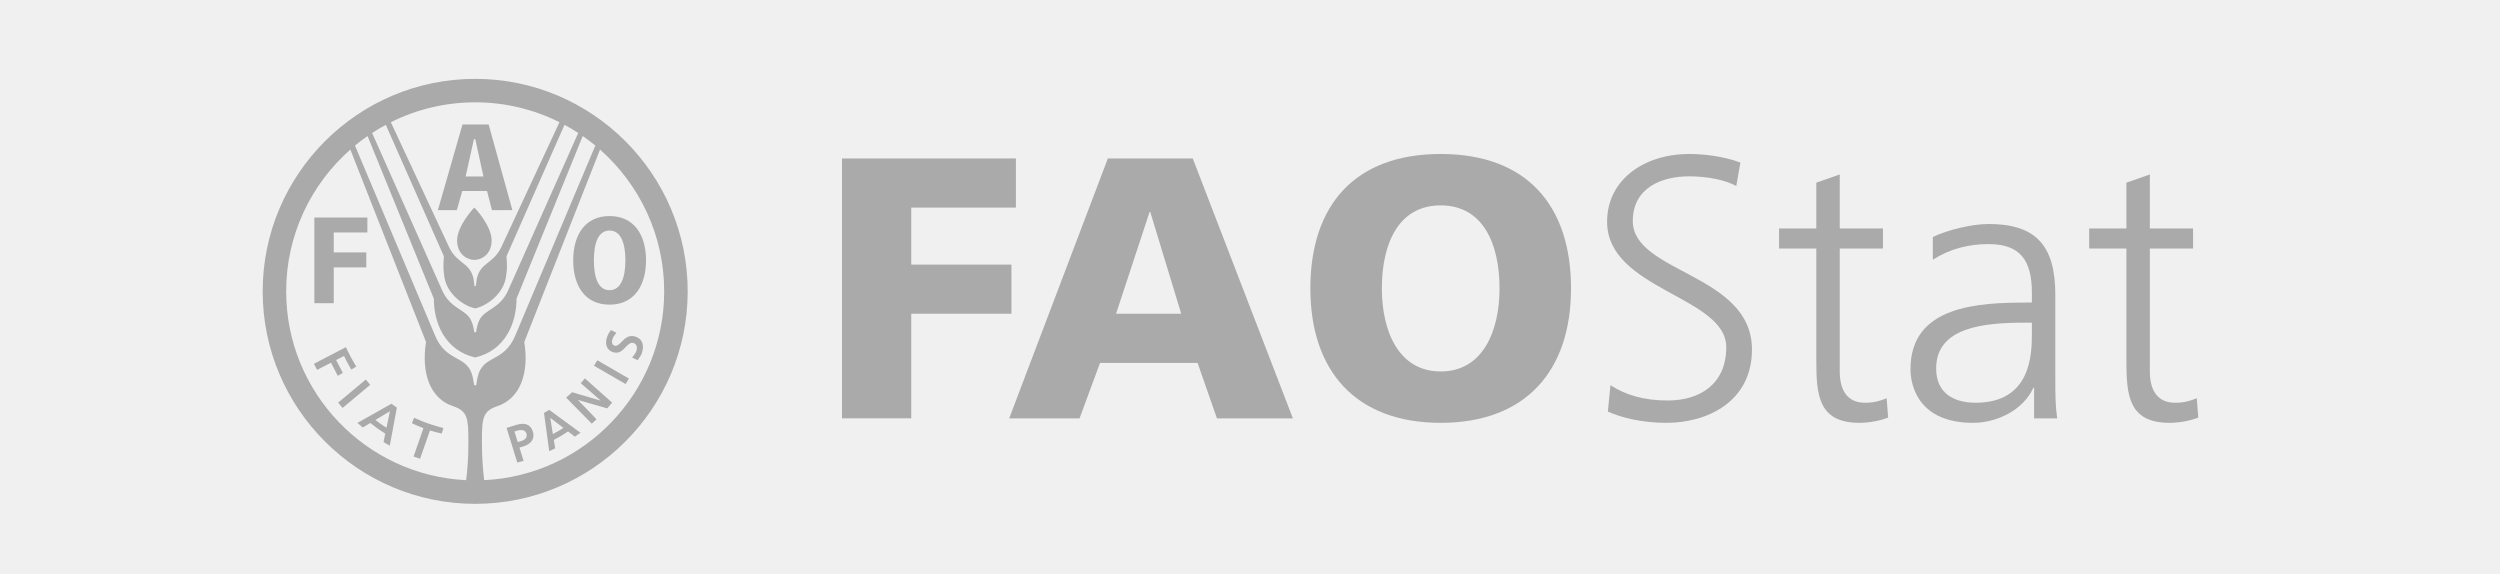
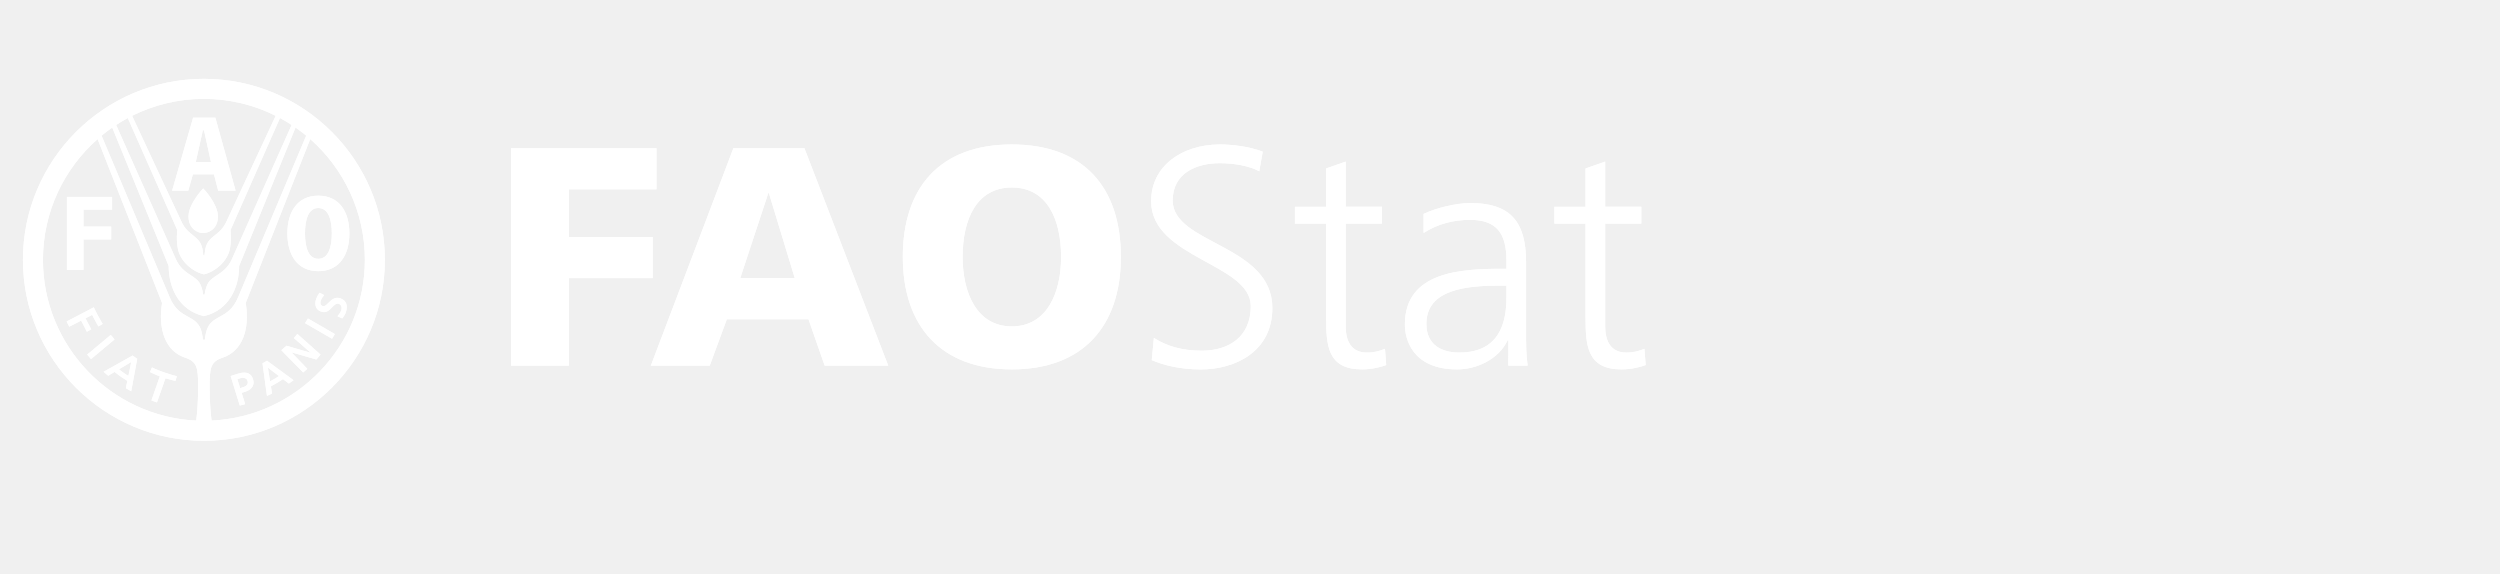
<svg xmlns="http://www.w3.org/2000/svg" version="1.1" id="Layer_1" x="0px" y="0px" width="218px" height="50px" viewBox="0 0 218 50" enable-background="new 0 0 218 50" xml:space="preserve">
  <g id="Layer_2">
</g>
-   <g id="Layer_1_1_">
+   <g>
    <g>
-       <g>
-         <path fill="#AAAAAA" d="M41.436,43.936c-10.217,0-18.531-8.312-18.531-18.528c0-10.217,8.314-18.532,18.531-18.532     c10.217,0,18.53,8.314,18.53,18.531C59.966,35.623,51.652,43.936,41.436,43.936z M41.365,18.1c0.023,0,1.506,1.586,1.506,2.856     c0,1.375-1.073,1.704-1.436,1.704c-0.018,0-0.04-0.002-0.062-0.003h-0.015c-0.023,0.001-0.047,0.003-0.062,0.003     c-0.361,0-1.435-0.328-1.435-1.704C39.86,19.686,41.339,18.1,41.365,18.1z M27.411,26.438h1.691v-3.123h2.84v-1.308h-2.84v-1.735     h2.933v-1.304h-4.624V26.438z M42.898,18.324h1.782l-2.072-7.47H40.33l-2.147,7.47h1.651l0.475-1.669h2.161L42.898,18.324z      M42.156,15.39h-1.554l0.724-3.249h0.119L42.156,15.39z M49.983,22.703c0,2.195,1.018,3.863,3.167,3.863     c2.155,0,3.183-1.668,3.183-3.863c0-2.195-1.028-3.863-3.183-3.863C51.001,18.84,49.983,20.508,49.983,22.703z M51.786,22.703     c0-1.434,0.351-2.601,1.365-2.601c1.017,0,1.383,1.167,1.383,2.601s-0.366,2.601-1.383,2.601     C52.136,25.304,51.786,24.136,51.786,22.703z M40.646,41.869c0.099-0.723,0.197-1.883,0.197-3.242c0-0.372,0-0.126,0-0.229     c0-1.912-0.07-2.56-1.348-2.982c-1.972-0.652-2.779-2.854-2.346-5.596l-6.598-16.779c-3.432,3.025-5.597,7.446-5.597,12.366     C24.954,34.23,31.928,41.457,40.646,41.869z M41.428,31.171c-2.625-0.612-3.599-3.004-3.599-5.129l-5.778-14.179     c-0.376,0.262-0.743,0.54-1.097,0.829c1.271,3.011,6.974,16.544,6.982,16.563c1.009,2.433,2.844,1.626,3.289,3.632     c0.106,0.487,0.114,0.7,0.114,0.7h0.196c0,0,0.004-0.213,0.114-0.7c0.443-2.006,2.275-1.199,3.285-3.632     c0.007-0.021,5.709-13.552,6.979-16.563c-0.354-0.289-0.718-0.567-1.097-0.829l-5.774,14.179c0,2.125-0.977,4.517-3.602,5.129     H41.428z M41.426,26.891c-1.114-0.248-2.501-1.354-2.682-2.778c-0.065-0.54-0.117-0.692-0.038-1.767l-5.062-11.46     c-0.407,0.219-0.806,0.458-1.195,0.711c1.514,3.401,6.142,13.793,6.145,13.806c0.733,1.542,2.018,1.572,2.462,2.492     c0.267,0.545,0.291,1.032,0.293,1.071h0.17c0.004-0.039,0.031-0.526,0.294-1.071c0.445-0.92,1.731-0.949,2.461-2.492     c0.004-0.013,4.634-10.404,6.145-13.806c-0.384-0.254-0.785-0.492-1.195-0.711l-5.056,11.46c0.079,1.075,0.027,1.227-0.043,1.767     c-0.181,1.423-1.569,2.53-2.676,2.778H41.426z M41.496,24.944l0.077-0.625c0.321-1.452,1.374-1.27,2.104-2.695     c0.003-0.006,0.012-0.022,0.012-0.022c0.022-0.053,3.604-7.736,5.097-10.945c-2.214-1.107-4.709-1.734-7.351-1.734     c-2.639,0-5.137,0.627-7.353,1.734c1.495,3.208,5.074,10.892,5.103,10.945c0,0,0.007,0.016,0.01,0.022     c0.728,1.425,1.78,1.243,2.1,2.695l0.078,0.625H41.496z M57.917,25.407c0-4.92-2.169-9.341-5.595-12.366L45.718,29.82     c0.439,2.742-0.374,4.941-2.345,5.596c-1.278,0.424-1.348,1.07-1.348,2.982c0,0.104,0-0.144,0,0.229     c0,1.359,0.104,2.52,0.197,3.242C50.947,41.457,57.917,34.23,57.917,25.407z M30.161,30.273c0,0,0.244,0.519,0.442,0.886     c0.196,0.366,0.465,0.812,0.465,0.812l-0.434,0.254c0,0-0.331-0.55-0.634-1.186c-0.083,0.042-0.604,0.314-0.69,0.355     c0.051,0.092,0.584,1.123,0.584,1.123l-0.441,0.252c0,0-0.541-1.052-0.587-1.141c-0.094,0.046-1.218,0.626-1.218,0.626     l-0.269-0.532l2.752-1.434L30.161,30.273z M31.9,33.096l0.383,0.461l-2.407,2.014l-0.39-0.463l2.386-1.991L31.9,33.096z      M34.13,35.205l0.476,0.342l-0.617,3.318l-0.546-0.314c0,0,0.137-0.676,0.153-0.742c-0.026-0.021-0.345-0.211-0.654-0.429     c-0.312-0.226-0.618-0.478-0.647-0.495c-0.059,0.035-0.664,0.391-0.664,0.391l-0.467-0.397l2.935-1.653L34.13,35.205z      M32.74,36.615c0.056,0.047,0.259,0.213,0.471,0.361c0.214,0.149,0.429,0.293,0.492,0.32c0.031-0.138,0.251-1.229,0.296-1.432     C33.82,35.973,32.866,36.54,32.74,36.615z M36.115,36.427c0,0,0.508,0.255,1.231,0.5c0.492,0.171,0.91,0.304,1.32,0.396     L38.522,37.8c0,0-0.39-0.069-1.027-0.265c-0.037,0.104-0.865,2.47-0.865,2.47l-0.566-0.196c0,0,0.825-2.369,0.86-2.473     c-0.594-0.223-1.006-0.441-1.006-0.441L36.115,36.427z M46.026,37.059c0.206,0.107,0.355,0.301,0.437,0.572     c0.036,0.114,0.056,0.225,0.056,0.331c0,0.438-0.307,0.782-0.86,0.957c0,0-0.279,0.086-0.363,0.11     c0.032,0.101,0.363,1.162,0.363,1.162l-0.551,0.144l-0.933-3.022l0.834-0.26C45.425,36.923,45.772,36.925,46.026,37.059z      M44.86,37.627c0.027,0.094,0.258,0.831,0.286,0.923c0.115-0.034,0.365-0.114,0.365-0.114c0.083-0.024,0.279-0.104,0.374-0.281     c0.031-0.059,0.046-0.125,0.046-0.191c0-0.052-0.01-0.105-0.027-0.162c-0.035-0.107-0.101-0.191-0.2-0.242     c-0.168-0.092-0.396-0.067-0.539-0.025C45.165,37.531,44.938,37.604,44.86,37.627z M47.896,35.741l2.72,1.993l-0.482,0.341     c0,0-0.547-0.415-0.602-0.455c-0.032,0.017-0.312,0.215-0.615,0.394c-0.285,0.174-0.594,0.325-0.625,0.344     c0.013,0.072,0.121,0.738,0.121,0.738l-0.52,0.248l-0.457-3.335L47.896,35.741z M48.208,37.854     c0.081-0.039,0.293-0.154,0.502-0.28c0.188-0.113,0.337-0.207,0.412-0.269c-0.11-0.084-0.96-0.729-1.136-0.865     C48.022,36.66,48.187,37.715,48.208,37.854z M51.005,32.995l2.373,2.116l-0.427,0.5c0,0-2.225-0.648-2.562-0.739     c0.25,0.239,1.63,1.694,1.63,1.694l-0.417,0.377l-2.235-2.271l0.524-0.471c0,0,2.147,0.641,2.485,0.729     c-0.25-0.238-1.733-1.512-1.733-1.512L51.005,32.995z M52.089,31.415l2.749,1.594l-0.28,0.482l-2.762-1.599L52.089,31.415z      M53.28,28.777l0.471,0.246l-0.047,0.055c-0.153,0.188-0.222,0.281-0.293,0.49c-0.036,0.097-0.08,0.279-0.008,0.418     c0.035,0.072,0.099,0.125,0.188,0.154c0.209,0.071,0.391-0.111,0.597-0.322c0.29-0.295,0.65-0.659,1.231-0.465     c0.59,0.201,0.79,0.728,0.547,1.441c-0.074,0.219-0.21,0.404-0.335,0.576l-0.028,0.037l-0.487-0.227l0.048-0.057     c0.059-0.068,0.262-0.309,0.338-0.544c0.074-0.208,0.066-0.56-0.249-0.665c-0.262-0.091-0.458,0.111-0.688,0.348     c-0.279,0.293-0.598,0.623-1.124,0.443c-0.231-0.078-0.405-0.227-0.502-0.42c-0.119-0.24-0.122-0.546-0.013-0.865     c0.071-0.214,0.189-0.438,0.327-0.607L53.28,28.777z" />
-       </g>
-       <g>
-         <path fill="#AAAAAA" d="M73.423,13.817h15.164v4.286h-9.125v4.968h8.735v4.287h-8.735v9.123h-6.04L73.423,13.817L73.423,13.817z" />
-         <path fill="#AAAAAA" d="M96.605,13.817h7.403l8.734,22.666h-6.624l-1.688-4.838h-8.507l-1.786,4.838H88L96.605,13.817z      M100.306,18.493h-0.064l-2.923,8.864h5.683L100.306,18.493z" />
-         <path fill="#AAAAAA" d="M125.628,13.427c7.47,0,11.365,4.449,11.365,11.722c0,7.208-3.962,11.722-11.365,11.722     s-11.364-4.514-11.364-11.722C114.264,17.876,118.161,13.427,125.628,13.427z M125.628,32.391c3.669,0,5.131-3.507,5.131-7.241     c0-3.929-1.461-7.241-5.131-7.241c-3.669,0-5.13,3.312-5.13,7.241C120.499,28.884,121.959,32.391,125.628,32.391z" />
-         <path fill="#AAAAAA" d="M140.432,33.592c1.33,0.844,2.889,1.331,5,1.331c2.793,0,5.098-1.429,5.098-4.644     c0-4.448-10.391-5-10.391-10.942c0-3.637,3.182-5.91,7.176-5.91c1.104,0,2.89,0.163,4.447,0.747l-0.357,2.046     c-1.006-0.552-2.598-0.844-4.123-0.844c-2.338,0-4.903,0.974-4.903,3.896c0,4.546,10.392,4.579,10.392,11.203     c0,4.578-3.93,6.396-7.437,6.396c-2.208,0-3.929-0.454-5.13-0.975L140.432,33.592z" />
-         <path fill="#AAAAAA" d="M164.193,21.675h-3.767v10.716c0,1.493,0.554,2.729,2.208,2.729c0.779,0,1.299-0.163,1.883-0.391     l0.129,1.688c-0.486,0.194-1.492,0.454-2.5,0.454c-3.635,0-3.764-2.5-3.764-5.521v-9.676h-3.248v-1.753h3.248v-3.994l2.044-0.715     v4.708h3.767V21.675L164.193,21.675z" />
-         <path fill="#AAAAAA" d="M177.373,33.818h-0.064c-0.908,1.98-3.215,3.053-5.26,3.053c-4.709,0-5.455-3.184-5.455-4.676     c0-5.553,5.91-5.812,10.195-5.812h0.391v-0.844c0-2.825-1.008-4.254-3.768-4.254c-1.721,0-3.344,0.39-4.871,1.364v-1.981     c1.268-0.617,3.41-1.136,4.871-1.136c4.092,0,5.812,1.851,5.812,6.169v7.306c0,1.332,0,2.339,0.162,3.476h-2.015L177.373,33.818     L177.373,33.818z M177.18,28.137h-0.586c-3.539,0-7.76,0.356-7.76,3.993c0,2.177,1.559,2.988,3.441,2.988     c4.807,0,4.904-4.188,4.904-5.976V28.137L177.18,28.137z" />
-         <path fill="#AAAAAA" d="M191.236,21.675h-3.769v10.716c0,1.493,0.554,2.729,2.209,2.729c0.779,0,1.3-0.163,1.884-0.391     l0.129,1.688c-0.486,0.194-1.492,0.454-2.5,0.454c-3.638,0-3.767-2.5-3.767-5.521v-9.676h-3.248v-1.753h3.248v-3.994l2.045-0.715     v4.708h3.769V21.675L191.236,21.675z" />
-       </g>
+       <path fill="#FFFFFF" d="M17.781,38.436C9.08,38.436,2,31.357,2,22.658C2,13.957,9.08,6.876,17.781,6.876    c8.701,0,15.78,7.08,15.78,15.781C33.561,31.355,26.481,38.436,17.781,38.436z M17.721,16.435c0.02,0,1.283,1.351,1.283,2.432    c0,1.171-0.914,1.451-1.223,1.451c-0.015,0-0.034-0.002-0.053-0.002h-0.013c-0.02,0-0.04,0.002-0.053,0.002    c-0.307,0-1.222-0.28-1.222-1.451C16.439,17.785,17.698,16.435,17.721,16.435z M5.837,23.535h1.44v-2.659h2.418v-1.114H7.277    v-1.477h2.498v-1.111H5.837V23.535z M19.026,16.625h1.518l-1.765-6.362h-1.94l-1.829,6.362h1.406l0.404-1.422h1.84L19.026,16.625z     M18.395,14.126h-1.324l0.617-2.767h0.101L18.395,14.126z M25.06,20.354c0,1.869,0.867,3.29,2.697,3.29    c1.835,0,2.71-1.42,2.71-3.29s-0.875-3.29-2.71-3.29C25.927,17.064,25.06,18.485,25.06,20.354z M26.595,20.354    c0-1.222,0.299-2.215,1.162-2.215c0.866,0,1.178,0.994,1.178,2.215s-0.312,2.215-1.178,2.215    C26.894,22.569,26.595,21.574,26.595,20.354z M17.108,36.676c0.084-0.615,0.167-1.604,0.167-2.761c0-0.317,0-0.106,0-0.194    c0-1.629-0.06-2.181-1.147-2.539c-1.68-0.557-2.367-2.431-1.998-4.767L8.511,12.126c-2.922,2.576-4.766,6.341-4.766,10.531    C3.745,30.171,9.685,36.325,17.108,36.676z M17.774,27.564c-2.235-0.521-3.065-2.562-3.065-4.373L9.788,11.12    c-0.32,0.224-0.632,0.46-0.934,0.706C9.936,14.39,14.793,25.915,14.8,25.93c0.859,2.071,2.421,1.385,2.801,3.092    c0.09,0.416,0.097,0.603,0.097,0.603h0.167c0,0,0.003-0.187,0.097-0.603c0.377-1.707,1.938-1.021,2.798-3.092    c0.006-0.019,4.861-11.542,5.943-14.104c-0.301-0.246-0.611-0.482-0.934-0.706l-4.917,12.075c0,1.81-0.832,3.846-3.067,4.37    H17.774L17.774,27.564z M17.772,23.92c-0.949-0.211-2.13-1.153-2.284-2.366c-0.055-0.459-0.1-0.589-0.033-1.504l-4.311-9.76    c-0.347,0.187-0.687,0.39-1.018,0.606c1.289,2.896,5.23,11.746,5.233,11.757c0.625,1.313,1.718,1.338,2.097,2.122    c0.228,0.464,0.248,0.879,0.25,0.913h0.145c0.003-0.033,0.026-0.443,0.25-0.913c0.379-0.784,1.474-0.809,2.096-2.122    c0.003-0.011,3.947-8.86,5.233-11.757c-0.327-0.217-0.669-0.419-1.018-0.606l-4.306,9.76c0.067,0.915,0.023,1.045-0.036,1.504    c-0.154,1.212-1.336,2.154-2.279,2.366H17.772L17.772,23.92z M17.833,22.263l0.065-0.532c0.273-1.236,1.17-1.082,1.792-2.295    c0.003-0.005,0.01-0.019,0.01-0.019c0.019-0.045,3.069-6.588,4.341-9.32c-1.886-0.943-4.01-1.477-6.26-1.477    c-2.248,0-4.375,0.534-6.262,1.477c1.273,2.732,4.321,9.275,4.346,9.32c0,0,0.006,0.014,0.008,0.019    c0.62,1.213,1.516,1.059,1.789,2.295l0.066,0.532H17.833z M31.816,22.657c0-4.19-1.847-7.955-4.765-10.531l-5.624,14.289    c0.375,2.336-0.318,4.207-1.997,4.767c-1.088,0.359-1.148,0.91-1.148,2.539c0,0.088,0-0.123,0,0.194    c0,1.157,0.088,2.146,0.168,2.761C25.88,36.325,31.816,30.171,31.816,22.657z M8.18,26.801c0,0,0.208,0.442,0.376,0.756    c0.167,0.312,0.396,0.689,0.396,0.689l-0.37,0.217c0,0-0.282-0.469-0.54-1.01c-0.071,0.036-0.515,0.268-0.588,0.303    c0.043,0.078,0.498,0.956,0.498,0.956l-0.375,0.215c0,0-0.461-0.896-0.5-0.972c-0.08,0.039-1.038,0.531-1.038,0.531L5.81,28.035    l2.344-1.223L8.18,26.801z M9.66,29.205l0.327,0.393l-2.05,1.715l-0.332-0.395l2.032-1.695L9.66,29.205z M11.559,31.001    l0.406,0.291l-0.526,2.826l-0.465-0.269c0,0,0.117-0.576,0.131-0.638c-0.022-0.021-0.294-0.18-0.558-0.36    c-0.266-0.19-0.526-0.406-0.551-0.42c-0.05,0.023-0.565,0.332-0.565,0.332l-0.397-0.343l2.5-1.401L11.559,31.001z M10.376,32.202    c0.047,0.04,0.22,0.181,0.401,0.308c0.182,0.126,0.365,0.249,0.419,0.271c0.026-0.117,0.214-1.047,0.252-1.219    C11.295,31.654,10.483,32.139,10.376,32.202z M13.25,32.041c0,0,0.433,0.218,1.048,0.426c0.418,0.146,0.774,0.26,1.124,0.338    l-0.123,0.406c0,0-0.332-0.061-0.874-0.227c-0.032,0.089-0.737,2.104-0.737,2.104l-0.482-0.168c0,0,0.703-2.02,0.732-2.104    c-0.505-0.189-0.856-0.377-0.856-0.377L13.25,32.041z M21.69,32.579c0.175,0.092,0.302,0.257,0.372,0.487    c0.031,0.098,0.048,0.188,0.048,0.281c0,0.373-0.262,0.666-0.732,0.812c0,0-0.238,0.069-0.309,0.094    c0.027,0.086,0.309,0.989,0.309,0.989l-0.469,0.122l-0.795-2.573l0.71-0.225C21.178,32.464,21.474,32.466,21.69,32.579z     M20.697,33.062c0.023,0.08,0.22,0.709,0.244,0.787c0.098-0.029,0.311-0.104,0.311-0.104c0.07-0.021,0.237-0.088,0.318-0.239    c0.026-0.05,0.04-0.104,0.04-0.157c0-0.043-0.009-0.094-0.023-0.144c-0.03-0.09-0.086-0.162-0.17-0.205    c-0.143-0.079-0.337-0.062-0.459-0.021C20.957,32.98,20.763,33.043,20.697,33.062z M23.282,31.457l2.317,1.697l-0.411,0.291    c0,0-0.466-0.354-0.512-0.389c-0.027,0.014-0.266,0.184-0.524,0.336c-0.243,0.146-0.505,0.271-0.532,0.293    c0.011,0.062,0.103,0.629,0.103,0.629l-0.443,0.211l-0.389-2.84L23.282,31.457z M23.548,33.256c0.069-0.033,0.25-0.13,0.427-0.236    c0.16-0.098,0.287-0.178,0.351-0.229c-0.094-0.07-0.817-0.62-0.968-0.736C23.39,32.24,23.53,33.139,23.548,33.256z M25.93,29.119    l2.021,1.802l-0.363,0.427c0,0-1.895-0.553-2.182-0.63c0.213,0.203,1.388,1.442,1.388,1.442l-0.355,0.32l-1.903-1.938l0.446-0.396    c0,0,1.828,0.545,2.116,0.619c-0.213-0.203-1.476-1.287-1.476-1.287L25.93,29.119z M26.853,27.773l2.341,1.354l-0.238,0.41    l-2.353-1.357L26.853,27.773z M27.867,25.527l0.401,0.209l-0.04,0.047c-0.13,0.16-0.189,0.238-0.25,0.418    c-0.031,0.082-0.068,0.236-0.007,0.355c0.03,0.062,0.084,0.104,0.16,0.131c0.178,0.061,0.333-0.101,0.508-0.273    c0.247-0.252,0.554-0.562,1.048-0.396c0.502,0.172,0.673,0.621,0.466,1.229c-0.063,0.188-0.179,0.345-0.285,0.489l-0.024,0.031    l-0.415-0.191l0.041-0.051c0.05-0.062,0.223-0.267,0.288-0.463c0.063-0.181,0.056-0.479-0.212-0.564    c-0.223-0.077-0.39,0.095-0.585,0.296c-0.238,0.25-0.51,0.53-0.958,0.378c-0.197-0.064-0.345-0.191-0.427-0.355    c-0.102-0.205-0.104-0.465-0.011-0.733c0.061-0.185,0.161-0.372,0.278-0.521L27.867,25.527z" />
+     </g>
+     <g>
+       <path fill="#FFFFFF" d="M17.781,38.436C9.08,38.436,2,31.357,2,22.658C2,13.957,9.08,6.876,17.781,6.876    c8.701,0,15.78,7.08,15.78,15.781C33.561,31.355,26.481,38.436,17.781,38.436z M17.721,16.435c0.02,0,1.283,1.351,1.283,2.432    c0,1.171-0.914,1.451-1.223,1.451c-0.015,0-0.034-0.002-0.053-0.002h-0.013c-0.02,0-0.04,0.002-0.053,0.002    c-0.307,0-1.222-0.28-1.222-1.451C16.439,17.785,17.698,16.435,17.721,16.435z M5.837,23.535h1.44v-2.659h2.418v-1.114H7.277    v-1.477h2.498v-1.111H5.837V23.535z M19.026,16.625h1.518l-1.765-6.362h-1.94l-1.829,6.362h1.406l0.404-1.422h1.84L19.026,16.625z     M18.395,14.126h-1.324l0.617-2.767h0.101L18.395,14.126z M25.06,20.354c0,1.869,0.867,3.29,2.697,3.29    c1.835,0,2.71-1.42,2.71-3.29s-0.875-3.29-2.71-3.29C25.927,17.064,25.06,18.485,25.06,20.354z M26.595,20.354    c0-1.222,0.299-2.215,1.162-2.215c0.866,0,1.178,0.994,1.178,2.215s-0.312,2.215-1.178,2.215    C26.894,22.569,26.595,21.574,26.595,20.354z M17.108,36.676c0.084-0.615,0.167-1.604,0.167-2.761c0-0.317,0-0.106,0-0.194    c0-1.629-0.06-2.181-1.147-2.539c-1.68-0.557-2.367-2.431-1.998-4.767L8.511,12.126c-2.922,2.576-4.766,6.341-4.766,10.531    C3.745,30.171,9.685,36.325,17.108,36.676z M17.774,27.564c-2.235-0.521-3.065-2.562-3.065-4.373L9.788,11.12    c-0.32,0.224-0.632,0.46-0.934,0.706C9.936,14.39,14.793,25.915,14.8,25.93c0.859,2.071,2.421,1.385,2.801,3.092    c0.09,0.416,0.097,0.603,0.097,0.603h0.167c0,0,0.003-0.187,0.097-0.603c0.377-1.707,1.938-1.021,2.798-3.092    c0.006-0.019,4.861-11.542,5.943-14.104c-0.301-0.246-0.611-0.482-0.934-0.706l-4.917,12.075c0,1.81-0.832,3.846-3.067,4.37    H17.774L17.774,27.564z M17.772,23.92c-0.949-0.211-2.13-1.153-2.284-2.366c-0.055-0.459-0.1-0.589-0.033-1.504l-4.311-9.76    c-0.347,0.187-0.687,0.39-1.018,0.606c1.289,2.896,5.23,11.746,5.233,11.757c0.625,1.313,1.718,1.338,2.097,2.122    c0.228,0.464,0.248,0.879,0.25,0.913h0.145c0.003-0.033,0.026-0.443,0.25-0.913c0.379-0.784,1.474-0.809,2.096-2.122    c0.003-0.011,3.947-8.86,5.233-11.757c-0.327-0.217-0.669-0.419-1.018-0.606l-4.306,9.76c0.067,0.915,0.023,1.045-0.036,1.504    c-0.154,1.212-1.336,2.154-2.279,2.366H17.772L17.772,23.92z M17.833,22.263l0.065-0.532c0.273-1.236,1.17-1.082,1.792-2.295    c0.003-0.005,0.01-0.019,0.01-0.019c0.019-0.045,3.069-6.588,4.341-9.32c-1.886-0.943-4.01-1.477-6.26-1.477    c-2.248,0-4.375,0.534-6.262,1.477c1.273,2.732,4.321,9.275,4.346,9.32c0,0,0.006,0.014,0.008,0.019    c0.62,1.213,1.516,1.059,1.789,2.295l0.066,0.532H17.833z M31.816,22.657c0-4.19-1.847-7.955-4.765-10.531l-5.624,14.289    c0.375,2.336-0.318,4.207-1.997,4.767c-1.088,0.359-1.148,0.91-1.148,2.539c0,0.088,0-0.123,0,0.194    c0,1.157,0.088,2.146,0.168,2.761C25.88,36.325,31.816,30.171,31.816,22.657z M8.18,26.801c0,0,0.208,0.442,0.376,0.756    c0.167,0.312,0.396,0.689,0.396,0.689l-0.37,0.217c0,0-0.282-0.469-0.54-1.01c-0.071,0.036-0.515,0.268-0.588,0.303    c0.043,0.078,0.498,0.956,0.498,0.956l-0.375,0.215c0,0-0.461-0.896-0.5-0.972c-0.08,0.039-1.038,0.531-1.038,0.531L5.81,28.035    l2.344-1.223L8.18,26.801z M9.66,29.205l0.327,0.393l-2.05,1.715l-0.332-0.395l2.032-1.695L9.66,29.205z M11.559,31.001    l0.406,0.291l-0.526,2.826l-0.465-0.269c0,0,0.117-0.576,0.131-0.638c-0.022-0.021-0.294-0.18-0.558-0.36    c-0.266-0.19-0.526-0.406-0.551-0.42c-0.05,0.023-0.565,0.332-0.565,0.332l-0.397-0.343l2.5-1.401L11.559,31.001z M10.376,32.202    c0.047,0.04,0.22,0.181,0.401,0.308c0.182,0.126,0.365,0.249,0.419,0.271c0.026-0.117,0.214-1.047,0.252-1.219    C11.295,31.654,10.483,32.139,10.376,32.202z M13.25,32.041c0,0,0.433,0.218,1.048,0.426c0.418,0.146,0.774,0.26,1.124,0.338    l-0.123,0.406c0,0-0.332-0.061-0.874-0.227c-0.032,0.089-0.737,2.104-0.737,2.104l-0.482-0.168c0,0,0.703-2.02,0.732-2.104    c-0.505-0.189-0.856-0.377-0.856-0.377L13.25,32.041z M21.69,32.579c0.175,0.092,0.302,0.257,0.372,0.487    c0.031,0.098,0.048,0.188,0.048,0.281c0,0.373-0.262,0.666-0.732,0.812c0,0-0.238,0.069-0.309,0.094    c0.027,0.086,0.309,0.989,0.309,0.989l-0.469,0.122l-0.795-2.573l0.71-0.225C21.178,32.464,21.474,32.466,21.69,32.579z     M20.697,33.062c0.023,0.08,0.22,0.709,0.244,0.787c0.098-0.029,0.311-0.104,0.311-0.104c0.07-0.021,0.237-0.088,0.318-0.239    c0.026-0.05,0.04-0.104,0.04-0.157c0-0.043-0.009-0.094-0.023-0.144c-0.03-0.09-0.086-0.162-0.17-0.205    c-0.143-0.079-0.337-0.062-0.459-0.021C20.957,32.98,20.763,33.043,20.697,33.062z M23.282,31.457l2.317,1.697l-0.411,0.291    c0,0-0.466-0.354-0.512-0.389c-0.027,0.014-0.266,0.184-0.524,0.336c-0.243,0.146-0.505,0.271-0.532,0.293    c0.011,0.062,0.103,0.629,0.103,0.629l-0.443,0.211l-0.389-2.84L23.282,31.457z M23.548,33.256c0.069-0.033,0.25-0.13,0.427-0.236    c0.16-0.098,0.287-0.178,0.351-0.229c-0.094-0.07-0.817-0.62-0.968-0.736C23.39,32.24,23.53,33.139,23.548,33.256z M25.93,29.119    l2.021,1.802l-0.363,0.427c0,0-1.895-0.553-2.182-0.63c0.213,0.203,1.388,1.442,1.388,1.442l-0.355,0.32l-1.903-1.938l0.446-0.396    c0,0,1.828,0.545,2.116,0.619c-0.213-0.203-1.476-1.287-1.476-1.287L25.93,29.119z M26.853,27.773l2.341,1.354l-0.238,0.41    l-2.353-1.357L26.853,27.773z M27.867,25.527l0.401,0.209l-0.04,0.047c-0.13,0.16-0.189,0.238-0.25,0.418    c-0.031,0.082-0.068,0.236-0.007,0.355c0.03,0.062,0.084,0.104,0.16,0.131c0.178,0.061,0.333-0.101,0.508-0.273    c0.247-0.252,0.554-0.562,1.048-0.396c0.502,0.172,0.673,0.621,0.466,1.229c-0.063,0.188-0.179,0.345-0.285,0.489l-0.024,0.031    l-0.415-0.191l0.041-0.051c0.05-0.062,0.223-0.267,0.288-0.463c0.063-0.181,0.056-0.479-0.212-0.564    c-0.223-0.077-0.39,0.095-0.585,0.296c-0.238,0.25-0.51,0.53-0.958,0.378c-0.197-0.064-0.345-0.191-0.427-0.355    c-0.102-0.205-0.104-0.465-0.011-0.733c0.061-0.185,0.161-0.372,0.278-0.521L27.867,25.527z" />
+     </g>
+   </g>
+   <g>
+     <g>
+       <path fill="#FFFFFF" d="M44.557,12.924h12.687v3.585H49.61v4.156h7.308v3.586H49.61v7.632h-5.053V12.924L44.557,12.924z" />
+       <path fill="#FFFFFF" d="M63.952,12.924h6.193l7.308,18.961h-5.542l-1.412-4.047h-7.118l-1.494,4.047h-5.134L63.952,12.924z     M67.048,16.836h-0.053l-2.446,7.416h4.755L67.048,16.836z" />
+       <path fill="#FFFFFF" d="M88.232,12.598c6.252,0,9.508,3.722,9.508,9.807c0,6.031-3.313,9.805-9.508,9.805    c-6.192,0-9.507-3.774-9.507-9.805C78.725,16.32,81.986,12.598,88.232,12.598z M88.232,28.462c3.067,0,4.295-2.935,4.295-6.056    c0-3.287-1.223-6.058-4.295-6.058c-3.068,0-4.291,2.771-4.291,6.058C83.941,25.527,85.164,28.462,88.232,28.462z" />
+       <path fill="#FFFFFF" d="M100.619,29.468c1.111,0.705,2.416,1.113,4.184,1.113c2.336,0,4.264-1.195,4.264-3.886    c0-3.72-8.688-4.181-8.688-9.153c0-3.042,2.662-4.944,6.004-4.944c0.927,0,2.418,0.136,3.727,0.625l-0.303,1.712    c-0.844-0.462-2.174-0.706-3.446-0.706c-1.957,0-4.104,0.815-4.104,3.259c0,3.803,8.692,3.831,8.692,9.372    c0,3.83-3.289,5.354-6.223,5.354c-1.85,0-3.289-0.379-4.291-0.812L100.619,29.468z" />
+       <path fill="#FFFFFF" d="M120.5,19.498h-3.154v8.964c0,1.25,0.465,2.283,1.848,2.283c0.652,0,1.094-0.138,1.576-0.326l0.107,1.412    c-0.406,0.162-1.248,0.379-2.092,0.379c-3.041,0-3.148-2.092-3.148-4.619v-8.093h-2.719v-1.467h2.719v-3.342l1.709-0.598v3.939    h3.154V19.498L120.5,19.498z" />
+       <path fill="#FFFFFF" d="M131.525,29.657h-0.055c-0.764,1.653-2.689,2.553-4.398,2.553c-3.941,0-4.566-2.664-4.566-3.912    c0-4.644,4.945-4.86,8.529-4.86h0.328v-0.707c0-2.363-0.844-3.559-3.152-3.559c-1.439,0-2.797,0.326-4.074,1.141v-1.657    c1.062-0.517,2.854-0.95,4.074-0.95c3.424,0,4.863,1.548,4.863,5.161v6.111c0,1.109,0,1.957,0.137,2.902h-1.688L131.525,29.657    L131.525,29.657z M131.363,24.904h-0.49c-2.961,0-6.492,0.299-6.492,3.339c0,1.821,1.305,2.5,2.879,2.5    c4.021,0,4.104-3.504,4.104-4.998V24.904L131.363,24.904z" />
+       <path fill="#FFFFFF" d="M143.123,19.498h-3.152v8.964c0,1.25,0.463,2.283,1.848,2.283c0.652,0,1.094-0.138,1.576-0.326    l0.109,1.412c-0.408,0.162-1.25,0.379-2.094,0.379c-3.043,0-3.15-2.092-3.15-4.619v-8.093h-2.719v-1.467h2.719v-3.342l1.711-0.598    v3.939h3.152V19.498L143.123,19.498z" />
+     </g>
+     <g>
+       <path fill="#FFFFFF" d="M44.557,12.924h12.687v3.585H49.61v4.156h7.308v3.586H49.61v7.632h-5.053V12.924L44.557,12.924z" />
+       <path fill="#FFFFFF" d="M63.952,12.924h6.193l7.308,18.961h-5.542l-1.412-4.047h-7.118l-1.494,4.047h-5.134L63.952,12.924z     M67.048,16.836h-0.053l-2.446,7.416h4.755L67.048,16.836z" />
+       <path fill="#FFFFFF" d="M88.232,12.598c6.252,0,9.508,3.722,9.508,9.807c0,6.031-3.313,9.805-9.508,9.805    c-6.192,0-9.507-3.774-9.507-9.805C78.725,16.32,81.986,12.598,88.232,12.598z M88.232,28.462c3.067,0,4.295-2.935,4.295-6.056    c0-3.287-1.223-6.058-4.295-6.058c-3.068,0-4.291,2.771-4.291,6.058C83.941,25.527,85.164,28.462,88.232,28.462z" />
+       <path fill="#FFFFFF" d="M100.619,29.468c1.111,0.705,2.416,1.113,4.184,1.113c2.336,0,4.264-1.195,4.264-3.886    c0-3.72-8.688-4.181-8.688-9.153c0-3.042,2.662-4.944,6.004-4.944c0.927,0,2.418,0.136,3.727,0.625l-0.303,1.712    c-0.844-0.462-2.174-0.706-3.446-0.706c-1.957,0-4.104,0.815-4.104,3.259c0,3.803,8.692,3.831,8.692,9.372    c0,3.83-3.289,5.354-6.223,5.354c-1.85,0-3.289-0.379-4.291-0.812L100.619,29.468z" />
+       <path fill="#FFFFFF" d="M120.5,19.498h-3.154v8.964c0,1.25,0.465,2.283,1.848,2.283c0.652,0,1.094-0.138,1.576-0.326l0.107,1.412    c-0.406,0.162-1.248,0.379-2.092,0.379c-3.041,0-3.148-2.092-3.148-4.619v-8.093h-2.719v-1.467h2.719v-3.342l1.709-0.598v3.939    h3.154V19.498L120.5,19.498z" />
+       <path fill="#FFFFFF" d="M131.525,29.657h-0.055c-0.764,1.653-2.689,2.553-4.398,2.553c-3.941,0-4.566-2.664-4.566-3.912    c0-4.644,4.945-4.86,8.529-4.86h0.328v-0.707c0-2.363-0.844-3.559-3.152-3.559c-1.439,0-2.797,0.326-4.074,1.141v-1.657    c1.062-0.517,2.854-0.95,4.074-0.95c3.424,0,4.863,1.548,4.863,5.161v6.111c0,1.109,0,1.957,0.137,2.902h-1.688L131.525,29.657    L131.525,29.657z M131.363,24.904h-0.49c-2.961,0-6.492,0.299-6.492,3.339c0,1.821,1.305,2.5,2.879,2.5    c4.021,0,4.104-3.504,4.104-4.998V24.904L131.363,24.904z" />
+       <path fill="#FFFFFF" d="M143.123,19.498h-3.152v8.964c0,1.25,0.463,2.283,1.848,2.283c0.652,0,1.094-0.138,1.576-0.326    l0.109,1.412c-0.408,0.162-1.25,0.379-2.094,0.379c-3.043,0-3.15-2.092-3.15-4.619v-8.093h-2.719v-1.467h2.719v-3.342l1.711-0.598    v3.939h3.152V19.498L143.123,19.498z" />
    </g>
  </g>
</svg>
